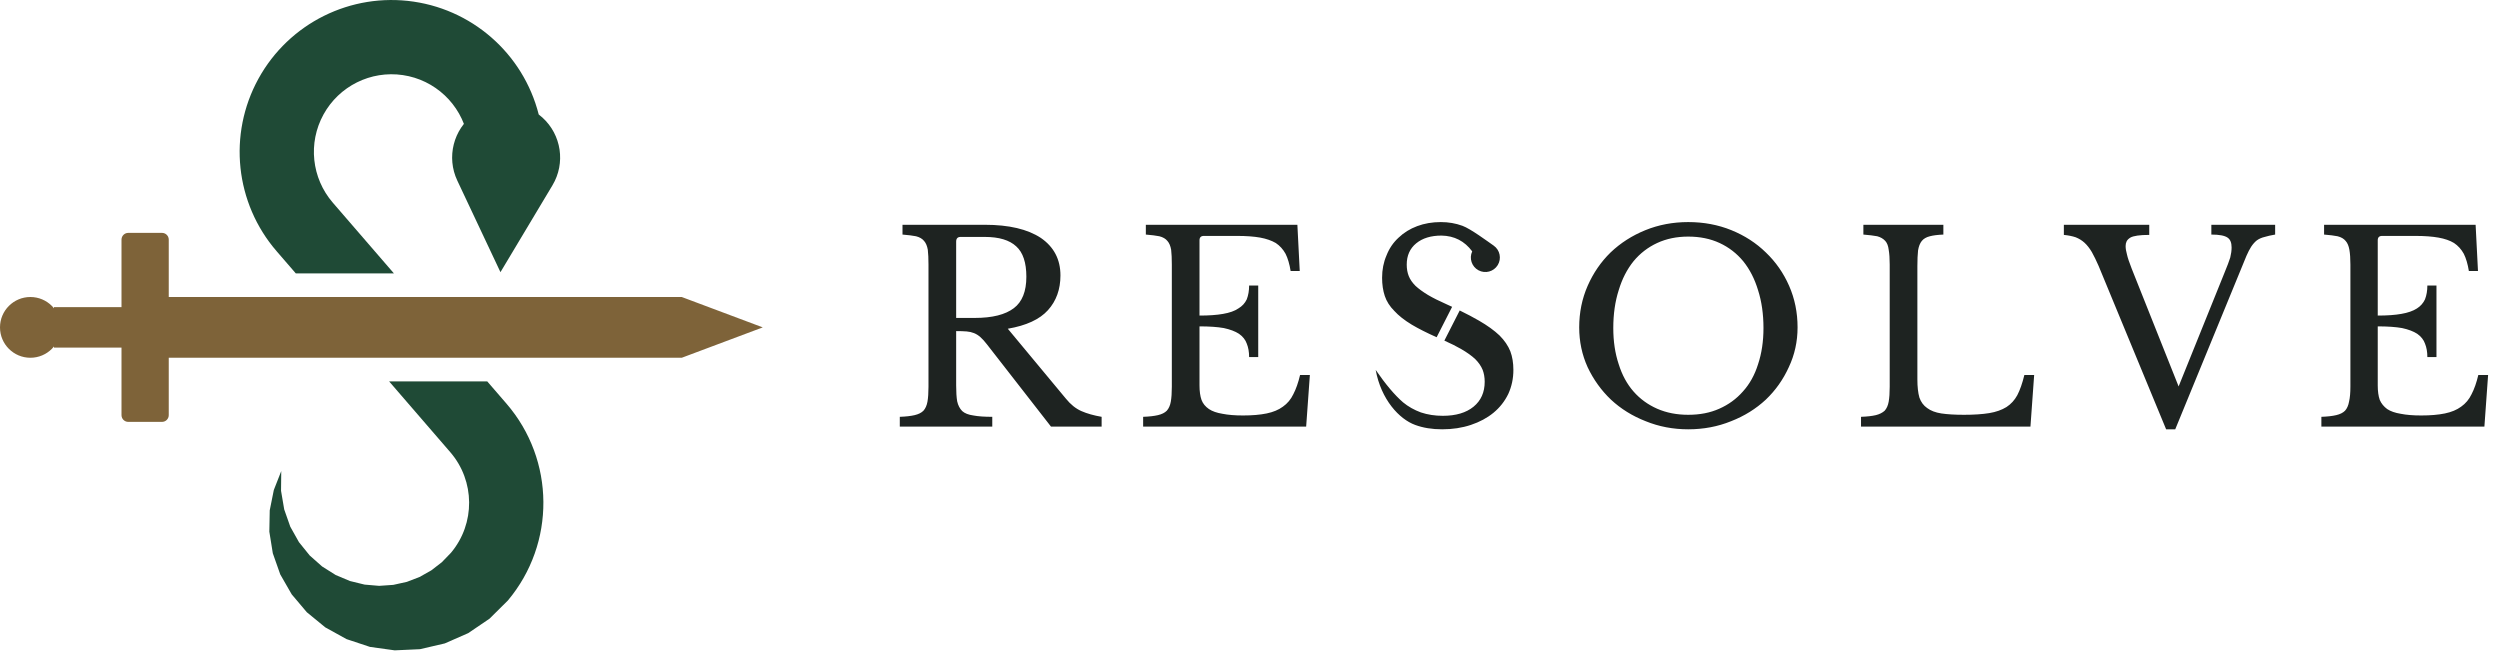
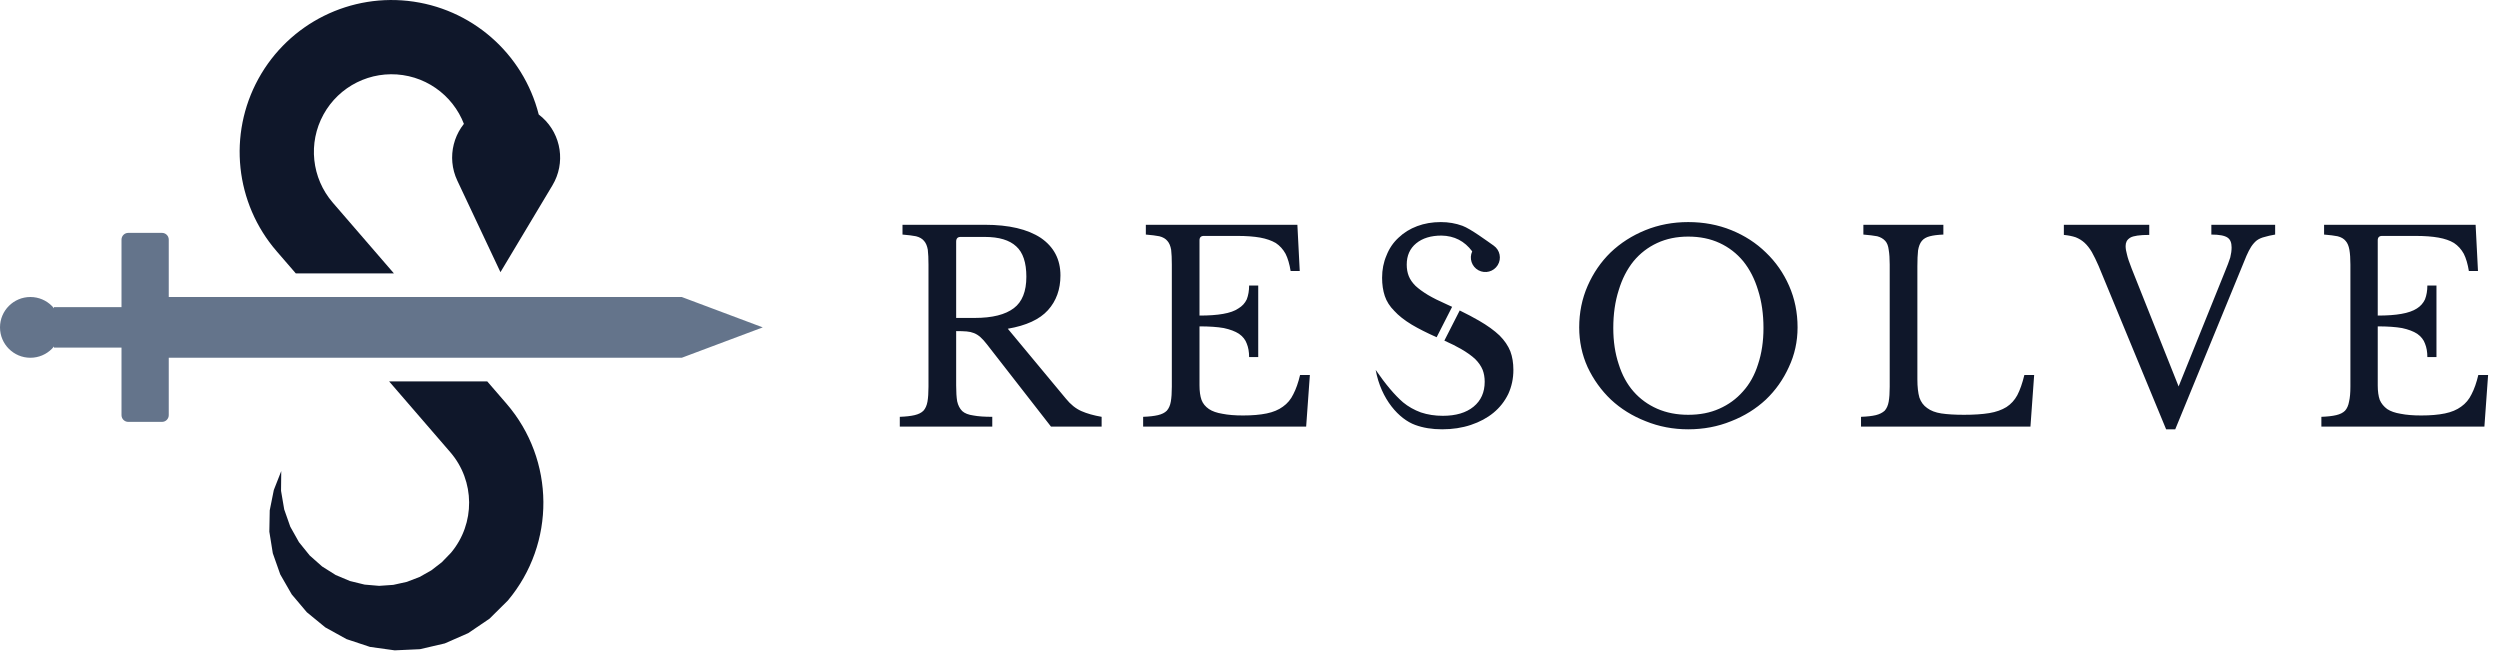
<svg xmlns="http://www.w3.org/2000/svg" viewBox="12 31 740.724 193" role="img">
  <g>
-     <path fill="#1F4A36" d="M93.95 105.42A45 45 0 1 1 172.02 66.64L150.5 71.22A23 23 0 1 0 110.6 91.04ZM162.05 150.58A45 45 0 0 1 162.47 208.93L145.62 194.78A23 23 0 0 0 145.4 164.96ZM93.95 105.42L110.6 91.04L128.71 112L99.64 112ZM145.4 164.96L162.05 150.58L156.36 144L127.29 144ZM160.28 111.64L147.49 84.5A16 16 0 1 1 175.69 85.9ZM162.47 208.93L157.04 214.31L150.73 218.59L143.78 221.64L136.43 223.35L128.95 223.69L121.62 222.67L114.69 220.37L108.39 216.89L102.91 212.4L98.43 207.1L95.04 201.2L92.83 194.93L91.8 188.52L91.92 182.21L93.13 176.18L95.31 170.63L95.33 170.63L95.27 176.42L96.21 181.94L98.01 187.06L100.58 191.64L103.77 195.59L107.44 198.84L111.46 201.37L115.69 203.15L120.02 204.21L124.33 204.58L128.53 204.29L132.55 203.4L136.32 201.95L139.78 200L142.9 197.59L145.62 194.78Z" />
-     <path fill="#7E6339" d="M62 119H214L238 128L214 137H62ZM50 100h10a2 2 0 0 1 2 2v52a2 2 0 0 1 -2 2h-10a2 2 0 0 1 -2 -2v-52a2 2 0 0 1 2 -2ZM28 122h20v12h-20ZM30 128a9 9 0 1 1 -18 0a9 9 0 1 1 18 0Z" />
+     <path fill="#0F172A" d="M93.95 105.42A45 45 0 1 1 172.02 66.64L150.5 71.22A23 23 0 1 0 110.6 91.04ZM162.05 150.58A45 45 0 0 1 162.47 208.93L145.62 194.78A23 23 0 0 0 145.4 164.96ZM93.95 105.42L110.6 91.04L128.71 112L99.64 112ZM145.4 164.96L162.05 150.58L156.36 144L127.29 144ZM160.28 111.64L147.49 84.5A16 16 0 1 1 175.69 85.9ZM162.47 208.93L157.04 214.31L150.73 218.59L143.78 221.64L136.43 223.35L128.95 223.69L121.62 222.67L114.69 220.37L108.39 216.89L102.91 212.4L98.43 207.1L95.04 201.2L92.83 194.93L91.8 188.52L91.92 182.21L93.13 176.18L95.31 170.63L95.33 170.63L95.27 176.42L96.21 181.94L98.01 187.06L100.58 191.64L103.77 195.59L107.44 198.84L111.46 201.37L115.69 203.15L120.02 204.21L124.33 204.58L128.53 204.29L132.55 203.4L136.32 201.95L139.78 200L142.9 197.59L145.62 194.78Z" />
+     <path fill="#64748B" d="M62 119H214L238 128L214 137H62ZM50 100h10a2 2 0 0 1 2 2v52a2 2 0 0 1 -2 2h-10a2 2 0 0 1 -2 -2v-52a2 2 0 0 1 2 -2ZM28 122h20v12h-20ZM30 128a9 9 0 1 1 -18 0a9 9 0 1 1 18 0Z" />
  </g>
-   <path fill="#1E2321" d="M326.2 112.6Q326.2 118.8 322.5 122.9Q318.8 127 310.6 128.4L327.8 149.1Q329.9 151.7 332.4 152.8Q334.9 153.9 338.4 154.5V157.4H323.4L304.4 133Q303.4 131.7 302.5 130.9Q301.6 130.1 300.6 129.7Q299.6 129.3 298.4 129.2Q297.1 129.1 295.3 129.1V145.2Q295.3 148.1 295.6 149.9Q296 151.7 297.1 152.8Q298.2 153.8 300.4 154.1Q302.5 154.5 306 154.5V157.4H278.6V154.5Q281.3 154.4 283 154Q284.7 153.6 285.6 152.7Q286.5 151.7 286.8 150Q287.1 148.3 287.1 145.6V109.4Q287.1 106.7 286.9 105Q286.6 103.3 285.8 102.4Q285 101.4 283.4 101Q281.9 100.7 279.4 100.5V97.6H303.8Q314.5 97.6 320.4 101.5Q326.2 105.5 326.2 112.6ZM295.3 125.2H300.8Q308.6 125.2 312.4 122.3Q316.1 119.5 316.1 113Q316.1 106.7 313.1 104Q310.1 101.2 303.8 101.2H296.6Q295.3 101.2 295.3 102.6ZM367.4 124.5Q371.6 124.5 374.4 124Q377.3 123.5 378.9 122.4Q380.6 121.4 381.4 119.7Q382.1 117.9 382.1 115.6H384.8V136.8H382.1Q382.1 134.5 381.4 132.8Q380.8 131.1 379.1 129.9Q377.4 128.8 374.6 128.2Q371.8 127.7 367.4 127.7V145.2Q367.4 147.8 368 149.5Q368.6 151.1 370.2 152.2Q371.7 153.2 374.2 153.6Q376.7 154.1 380.3 154.1Q384.4 154.1 387.3 153.5Q390.2 152.9 392.1 151.5Q394.1 150.1 395.2 147.8Q396.4 145.5 397.2 142.1H400.1L399 157.4H350.7V154.5Q353.4 154.4 355.1 154Q356.8 153.6 357.7 152.7Q358.6 151.7 358.9 150Q359.2 148.3 359.2 145.6V109.4Q359.2 106.7 359 105Q358.7 103.3 357.9 102.4Q357.1 101.4 355.5 101Q354 100.7 351.5 100.5V97.6H396.4L397.1 111.3H394.4Q393.9 108.2 392.9 106.2Q391.8 104.2 390 103Q388.1 101.9 385.4 101.4Q382.6 100.9 378.6 100.9H368.7Q367.4 100.9 367.4 102.2ZM419.6 140.6Q424 147 427.7 150.2Q430 152.1 433 153.2Q436 154.2 439.5 154.2Q445.3 154.2 448.6 151.5Q451.9 148.8 451.9 144.1Q451.9 142.2 451.3 140.6Q450.6 138.9 449.1 137.4Q447.5 135.9 444.9 134.4Q442.86 133.22 439.95 131.92L444.5 122.99Q447.75 124.58 450.2 126Q454 128.2 456.3 130.4Q458.5 132.6 459.5 135.1Q460.4 137.5 460.4 140.6Q460.4 144.4 458.9 147.7Q457.3 151 454.5 153.3Q451.7 155.6 447.8 156.9Q443.9 158.2 439.3 158.2Q434.8 158.2 431.3 156.9C426.6 155.2 421.2 149.4 419.6 140.6ZM437.66 130.92Q433.28 128.97 430.3 127.2Q427 125.2 425.1 123.1Q423.1 121.1 422.3 118.7Q421.5 116.3 421.5 113.3Q421.5 109.7 422.8 106.7Q424 103.6 426.4 101.4Q428.7 99.2 431.9 98Q435.1 96.8 438.9 96.8Q442.3 96.8 445.3 97.9C447.74 98.79 452.76 102.52 454.57 103.78A4.3 4.3 0 1 1 448.2 105.48Q444.8 100.9 439.1 100.8Q434.4 100.8 431.6 103.1Q428.8 105.4 428.8 109.4Q428.8 111.3 429.4 112.8Q430 114.3 431.4 115.7Q432.8 117 435.1 118.4Q437.3 119.7 440.7 121.2Q441.49 121.56 442.25 121.91L437.66 130.92ZM512.2 96.8Q519.1 96.8 525 99.2Q530.9 101.6 535.2 105.8Q539.6 110 542.1 115.7Q544.6 121.4 544.6 128Q544.6 134.3 542 139.8Q539.5 145.3 535.2 149.4Q530.8 153.5 524.9 155.8Q519 158.2 512.2 158.2Q505.5 158.2 499.6 155.8Q493.7 153.5 489.3 149.4Q485 145.3 482.4 139.8Q479.9 134.3 479.9 128Q479.9 121.4 482.4 115.7Q484.9 110 489.2 105.8Q493.6 101.6 499.5 99.2Q505.4 96.8 512.2 96.8ZM512.2 153.9Q517.4 153.9 521.4 152.1Q525.5 150.3 528.4 147Q531.4 143.7 532.9 138.9Q534.5 134.1 534.5 128.2Q534.5 122 532.9 117Q531.4 112 528.5 108.4Q525.6 104.9 521.5 103Q517.4 101.1 512.2 101.1Q507.1 101.1 503 103Q498.9 104.9 496 108.4Q493.1 112 491.6 117Q490 122 490 128.2Q490 134.1 491.6 138.9Q493.1 143.7 496 147Q498.9 150.3 503 152.1Q507.1 153.9 512.2 153.9ZM613.6 157.4H563.4V154.5Q566.1 154.4 567.8 154Q569.4 153.6 570.4 152.7Q571.3 151.7 571.6 150Q571.9 148.3 571.9 145.6V109.4Q571.9 106.7 571.6 105Q571.4 103.3 570.6 102.4Q569.7 101.4 568.2 101Q566.6 100.7 564.1 100.5V97.6H587.8V100.5Q585.3 100.6 583.8 101Q582.2 101.4 581.4 102.4Q580.6 103.4 580.3 105.2Q580.1 107 580.1 109.9V143.4Q580.1 146.7 580.7 148.8Q581.4 150.8 583 151.9Q584.6 153.1 587.2 153.5Q589.9 153.9 593.9 153.9Q598.3 153.9 601.4 153.4Q604.4 152.9 606.5 151.6Q608.5 150.3 609.7 148.1Q610.9 145.8 611.8 142.1H614.7ZM657.5 145.5 671.1 111.8Q672.3 108.9 672.8 107.3Q673.2 105.7 673.2 104.3Q673.2 102.2 672 101.4Q670.7 100.5 667.2 100.5V97.6H686.1V100.5Q684.3 100.8 683 101.2Q681.7 101.5 680.7 102.2Q679.8 102.9 679 104.1Q678.3 105.2 677.6 106.8L656.5 158.2H653.8L633.8 109.8Q632.8 107.5 631.8 105.7Q630.8 104 629.6 102.9Q628.5 101.9 627 101.3Q625.5 100.8 623.5 100.6V97.6H648.8V100.6Q646.7 100.6 645.3 100.8Q643.9 101 643.2 101.4Q642.4 101.9 642.1 102.5Q641.8 103.1 641.8 103.9Q641.8 105 642.2 106.4Q642.5 107.8 643.6 110.6ZM716.5 124.5Q720.7 124.5 723.5 124Q726.4 123.5 728.1 122.4Q729.7 121.4 730.5 119.7Q731.2 117.9 731.2 115.6H733.9V136.8H731.2Q731.2 134.5 730.5 132.8Q729.9 131.1 728.2 129.9Q726.5 128.8 723.7 128.2Q720.9 127.7 716.5 127.7V145.2Q716.5 147.8 717.1 149.5Q717.8 151.1 719.3 152.2Q720.8 153.2 723.3 153.6Q725.8 154.1 729.4 154.1Q733.5 154.1 736.4 153.5Q739.3 152.9 741.2 151.5Q743.2 150.1 744.3 147.8Q745.5 145.5 746.3 142.1H749.2L748.1 157.4H699.8V154.5Q702.5 154.4 704.2 154Q705.9 153.6 706.8 152.7Q707.7 151.7 708 150Q708.4 148.3 708.4 145.6V109.4Q708.4 106.7 708.1 105Q707.8 103.3 707 102.4Q706.2 101.4 704.6 101Q703.1 100.7 700.6 100.5V97.6H745.5L746.2 111.3H743.5Q743 108.2 742 106.2Q740.9 104.2 739.1 103Q737.3 101.9 734.5 101.4Q731.7 100.9 727.7 100.9H717.8Q716.5 100.9 716.5 102.2Z" />
+   <path fill="#0F172A" d="M326.2 112.6Q326.2 118.8 322.5 122.9Q318.8 127 310.6 128.4L327.8 149.1Q329.9 151.7 332.4 152.8Q334.9 153.9 338.4 154.5V157.4H323.4L304.4 133Q303.4 131.7 302.5 130.9Q301.6 130.1 300.6 129.7Q299.6 129.3 298.4 129.2Q297.1 129.1 295.3 129.1V145.2Q295.3 148.1 295.6 149.9Q296 151.7 297.1 152.8Q298.2 153.8 300.4 154.1Q302.5 154.5 306 154.5V157.4H278.6V154.5Q281.3 154.4 283 154Q284.7 153.6 285.6 152.7Q286.5 151.7 286.8 150Q287.1 148.3 287.1 145.6V109.4Q287.1 106.7 286.9 105Q286.6 103.3 285.8 102.4Q285 101.4 283.4 101Q281.9 100.7 279.4 100.5V97.6H303.8Q314.5 97.6 320.4 101.5Q326.2 105.5 326.2 112.6ZM295.3 125.2H300.8Q308.6 125.2 312.4 122.3Q316.1 119.5 316.1 113Q316.1 106.7 313.1 104Q310.1 101.2 303.8 101.2H296.6Q295.3 101.2 295.3 102.6ZM367.4 124.5Q371.6 124.5 374.4 124Q377.3 123.5 378.9 122.4Q380.6 121.4 381.4 119.7Q382.1 117.9 382.1 115.6H384.8V136.8H382.1Q382.1 134.5 381.4 132.8Q380.8 131.1 379.1 129.9Q377.4 128.8 374.6 128.2Q371.8 127.7 367.4 127.7V145.2Q367.4 147.8 368 149.5Q368.6 151.1 370.2 152.2Q371.7 153.2 374.2 153.6Q376.7 154.1 380.3 154.1Q384.4 154.1 387.3 153.5Q390.2 152.9 392.1 151.5Q394.1 150.1 395.2 147.8Q396.4 145.5 397.2 142.1H400.1L399 157.4H350.7V154.5Q353.4 154.4 355.1 154Q356.8 153.6 357.7 152.7Q358.6 151.7 358.9 150Q359.2 148.3 359.2 145.6V109.4Q359.2 106.7 359 105Q358.7 103.3 357.9 102.4Q357.1 101.4 355.5 101Q354 100.7 351.5 100.5V97.6H396.4L397.1 111.3H394.4Q393.9 108.2 392.9 106.2Q391.8 104.2 390 103Q388.1 101.9 385.4 101.4Q382.6 100.9 378.6 100.9H368.7Q367.4 100.9 367.4 102.2ZM419.6 140.6Q424 147 427.7 150.2Q430 152.1 433 153.2Q436 154.2 439.5 154.2Q445.3 154.2 448.6 151.5Q451.9 148.8 451.9 144.1Q451.9 142.2 451.3 140.6Q450.6 138.9 449.1 137.4Q447.5 135.9 444.9 134.4Q442.86 133.22 439.95 131.92L444.5 122.99Q447.75 124.58 450.2 126Q454 128.2 456.3 130.4Q458.5 132.6 459.5 135.1Q460.4 137.5 460.4 140.6Q460.4 144.4 458.9 147.7Q457.3 151 454.5 153.3Q451.7 155.6 447.8 156.9Q443.9 158.2 439.3 158.2Q434.8 158.2 431.3 156.9C426.6 155.2 421.2 149.4 419.6 140.6ZM437.66 130.92Q433.28 128.97 430.3 127.2Q427 125.2 425.1 123.1Q423.1 121.1 422.3 118.7Q421.5 116.3 421.5 113.3Q421.5 109.7 422.8 106.7Q424 103.6 426.4 101.4Q428.7 99.2 431.9 98Q435.1 96.8 438.9 96.8Q442.3 96.8 445.3 97.9C447.74 98.79 452.76 102.52 454.57 103.78A4.3 4.3 0 1 1 448.2 105.48Q444.8 100.9 439.1 100.8Q434.4 100.8 431.6 103.1Q428.8 105.4 428.8 109.4Q428.8 111.3 429.4 112.8Q430 114.3 431.4 115.7Q432.8 117 435.1 118.4Q437.3 119.7 440.7 121.2Q441.49 121.56 442.25 121.91L437.66 130.92ZM512.2 96.8Q519.1 96.8 525 99.2Q530.9 101.6 535.2 105.8Q539.6 110 542.1 115.7Q544.6 121.4 544.6 128Q544.6 134.3 542 139.8Q539.5 145.3 535.2 149.4Q530.8 153.5 524.9 155.8Q519 158.2 512.2 158.2Q505.5 158.2 499.6 155.8Q493.7 153.5 489.3 149.4Q485 145.3 482.4 139.8Q479.9 134.3 479.9 128Q479.9 121.4 482.4 115.7Q484.9 110 489.2 105.8Q493.6 101.6 499.5 99.2Q505.4 96.8 512.2 96.8ZM512.2 153.9Q517.4 153.9 521.4 152.1Q525.5 150.3 528.4 147Q531.4 143.7 532.9 138.9Q534.5 134.1 534.5 128.2Q534.5 122 532.9 117Q531.4 112 528.5 108.4Q525.6 104.9 521.5 103Q517.4 101.1 512.2 101.1Q507.1 101.1 503 103Q498.9 104.9 496 108.4Q493.1 112 491.6 117Q490 122 490 128.2Q490 134.1 491.6 138.9Q493.1 143.7 496 147Q498.9 150.3 503 152.1Q507.1 153.9 512.2 153.9ZM613.6 157.4H563.4V154.5Q566.1 154.4 567.8 154Q569.4 153.6 570.4 152.7Q571.3 151.7 571.6 150Q571.9 148.3 571.9 145.6V109.4Q571.9 106.7 571.6 105Q571.4 103.3 570.6 102.4Q569.7 101.4 568.2 101Q566.6 100.7 564.1 100.5V97.6H587.8V100.5Q585.3 100.6 583.8 101Q582.2 101.4 581.4 102.4Q580.6 103.4 580.3 105.2Q580.1 107 580.1 109.9V143.4Q580.1 146.7 580.7 148.8Q581.4 150.8 583 151.9Q584.6 153.1 587.2 153.5Q589.9 153.9 593.9 153.9Q598.3 153.9 601.4 153.4Q604.4 152.9 606.5 151.6Q608.5 150.3 609.7 148.1Q610.9 145.8 611.8 142.1H614.7ZM657.5 145.5 671.1 111.8Q672.3 108.9 672.8 107.3Q673.2 105.7 673.2 104.3Q673.2 102.2 672 101.4Q670.7 100.5 667.2 100.5V97.6H686.1V100.5Q684.3 100.8 683 101.2Q681.7 101.5 680.7 102.2Q679.8 102.9 679 104.1Q678.3 105.2 677.6 106.8L656.5 158.2H653.8L633.8 109.8Q632.8 107.5 631.8 105.7Q630.8 104 629.6 102.9Q628.5 101.9 627 101.3Q625.5 100.8 623.5 100.6V97.6H648.8V100.6Q646.7 100.6 645.3 100.8Q643.9 101 643.2 101.4Q642.4 101.9 642.1 102.5Q641.8 103.1 641.8 103.9Q641.8 105 642.2 106.4Q642.5 107.8 643.6 110.6ZM716.5 124.5Q720.7 124.5 723.5 124Q726.4 123.5 728.1 122.4Q729.7 121.4 730.5 119.7Q731.2 117.9 731.2 115.6H733.9V136.8H731.2Q731.2 134.5 730.5 132.8Q729.9 131.1 728.2 129.9Q726.5 128.8 723.7 128.2Q720.9 127.7 716.5 127.7V145.2Q716.5 147.8 717.1 149.5Q717.8 151.1 719.3 152.2Q720.8 153.2 723.3 153.6Q725.8 154.1 729.4 154.1Q733.5 154.1 736.4 153.5Q739.3 152.9 741.2 151.5Q743.2 150.1 744.3 147.8Q745.5 145.5 746.3 142.1H749.2L748.1 157.4H699.8V154.5Q702.5 154.4 704.2 154Q705.9 153.6 706.8 152.7Q707.7 151.7 708 150Q708.4 148.3 708.4 145.6V109.4Q708.4 106.7 708.1 105Q707.8 103.3 707 102.4Q706.2 101.4 704.6 101Q703.1 100.7 700.6 100.5V97.6H745.5L746.2 111.3H743.5Q743 108.2 742 106.2Q740.9 104.2 739.1 103Q737.3 101.9 734.5 101.4Q731.7 100.9 727.7 100.9H717.8Q716.5 100.9 716.5 102.2Z" />
</svg>
